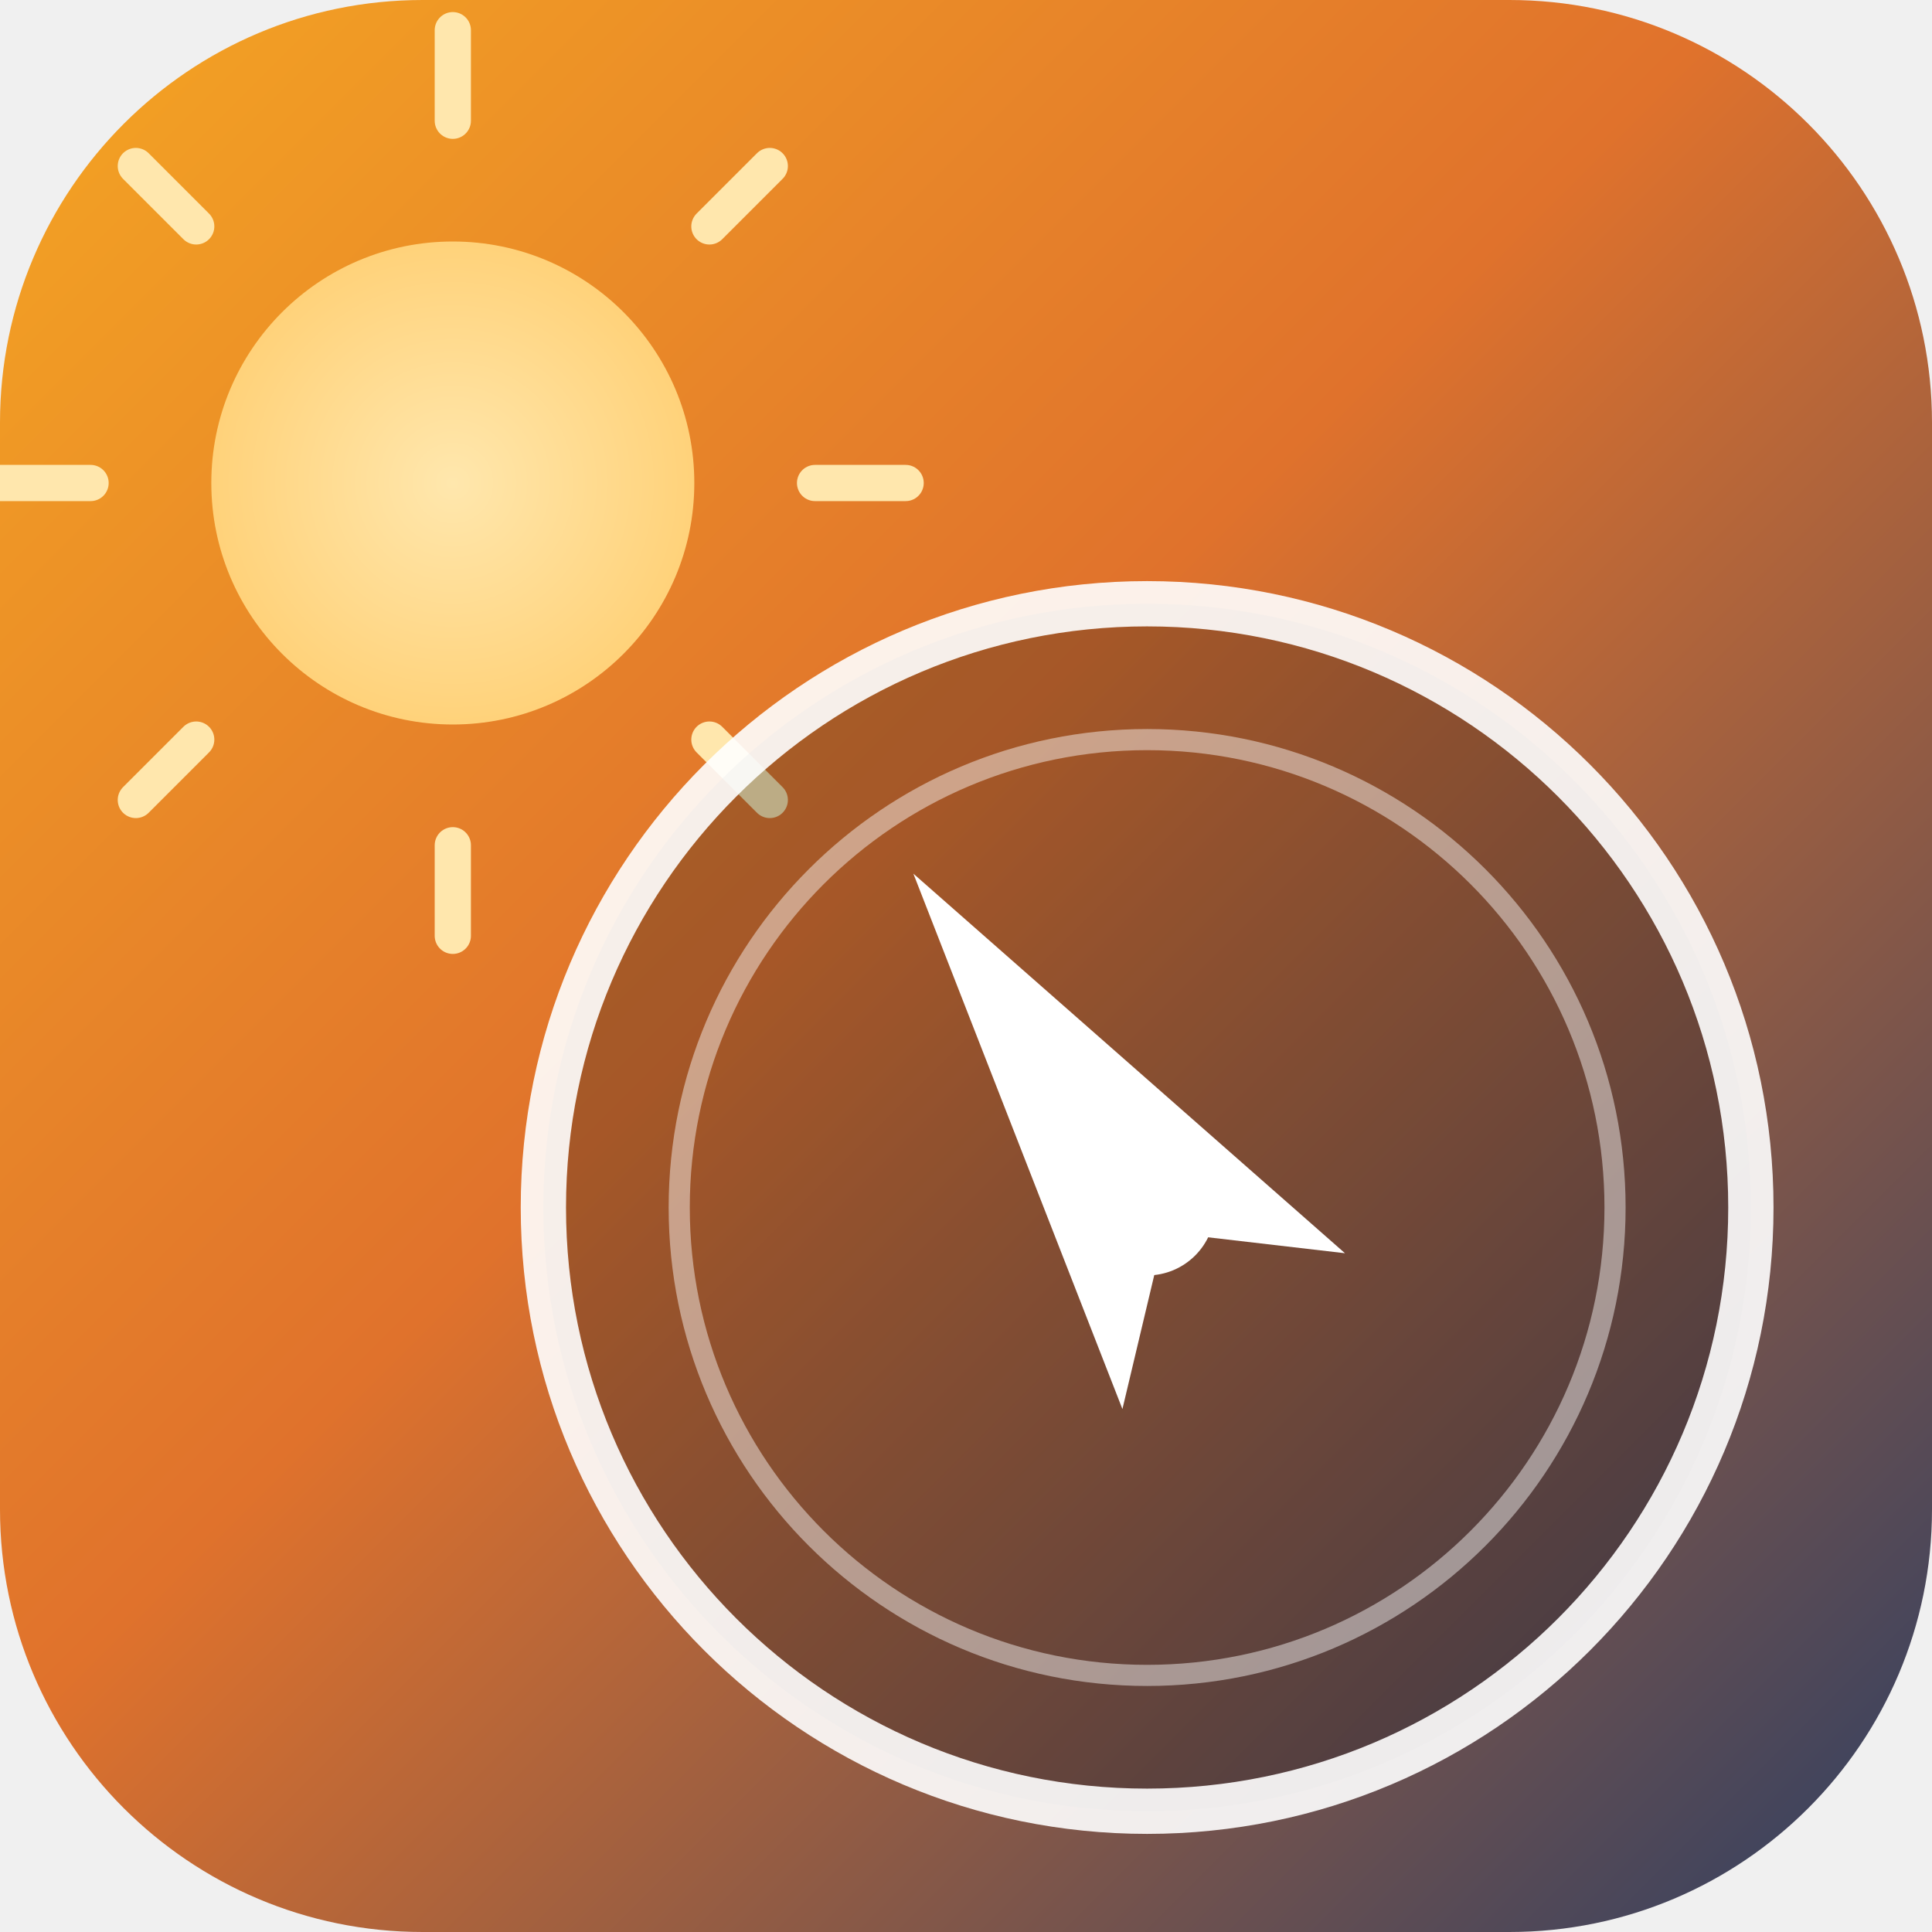
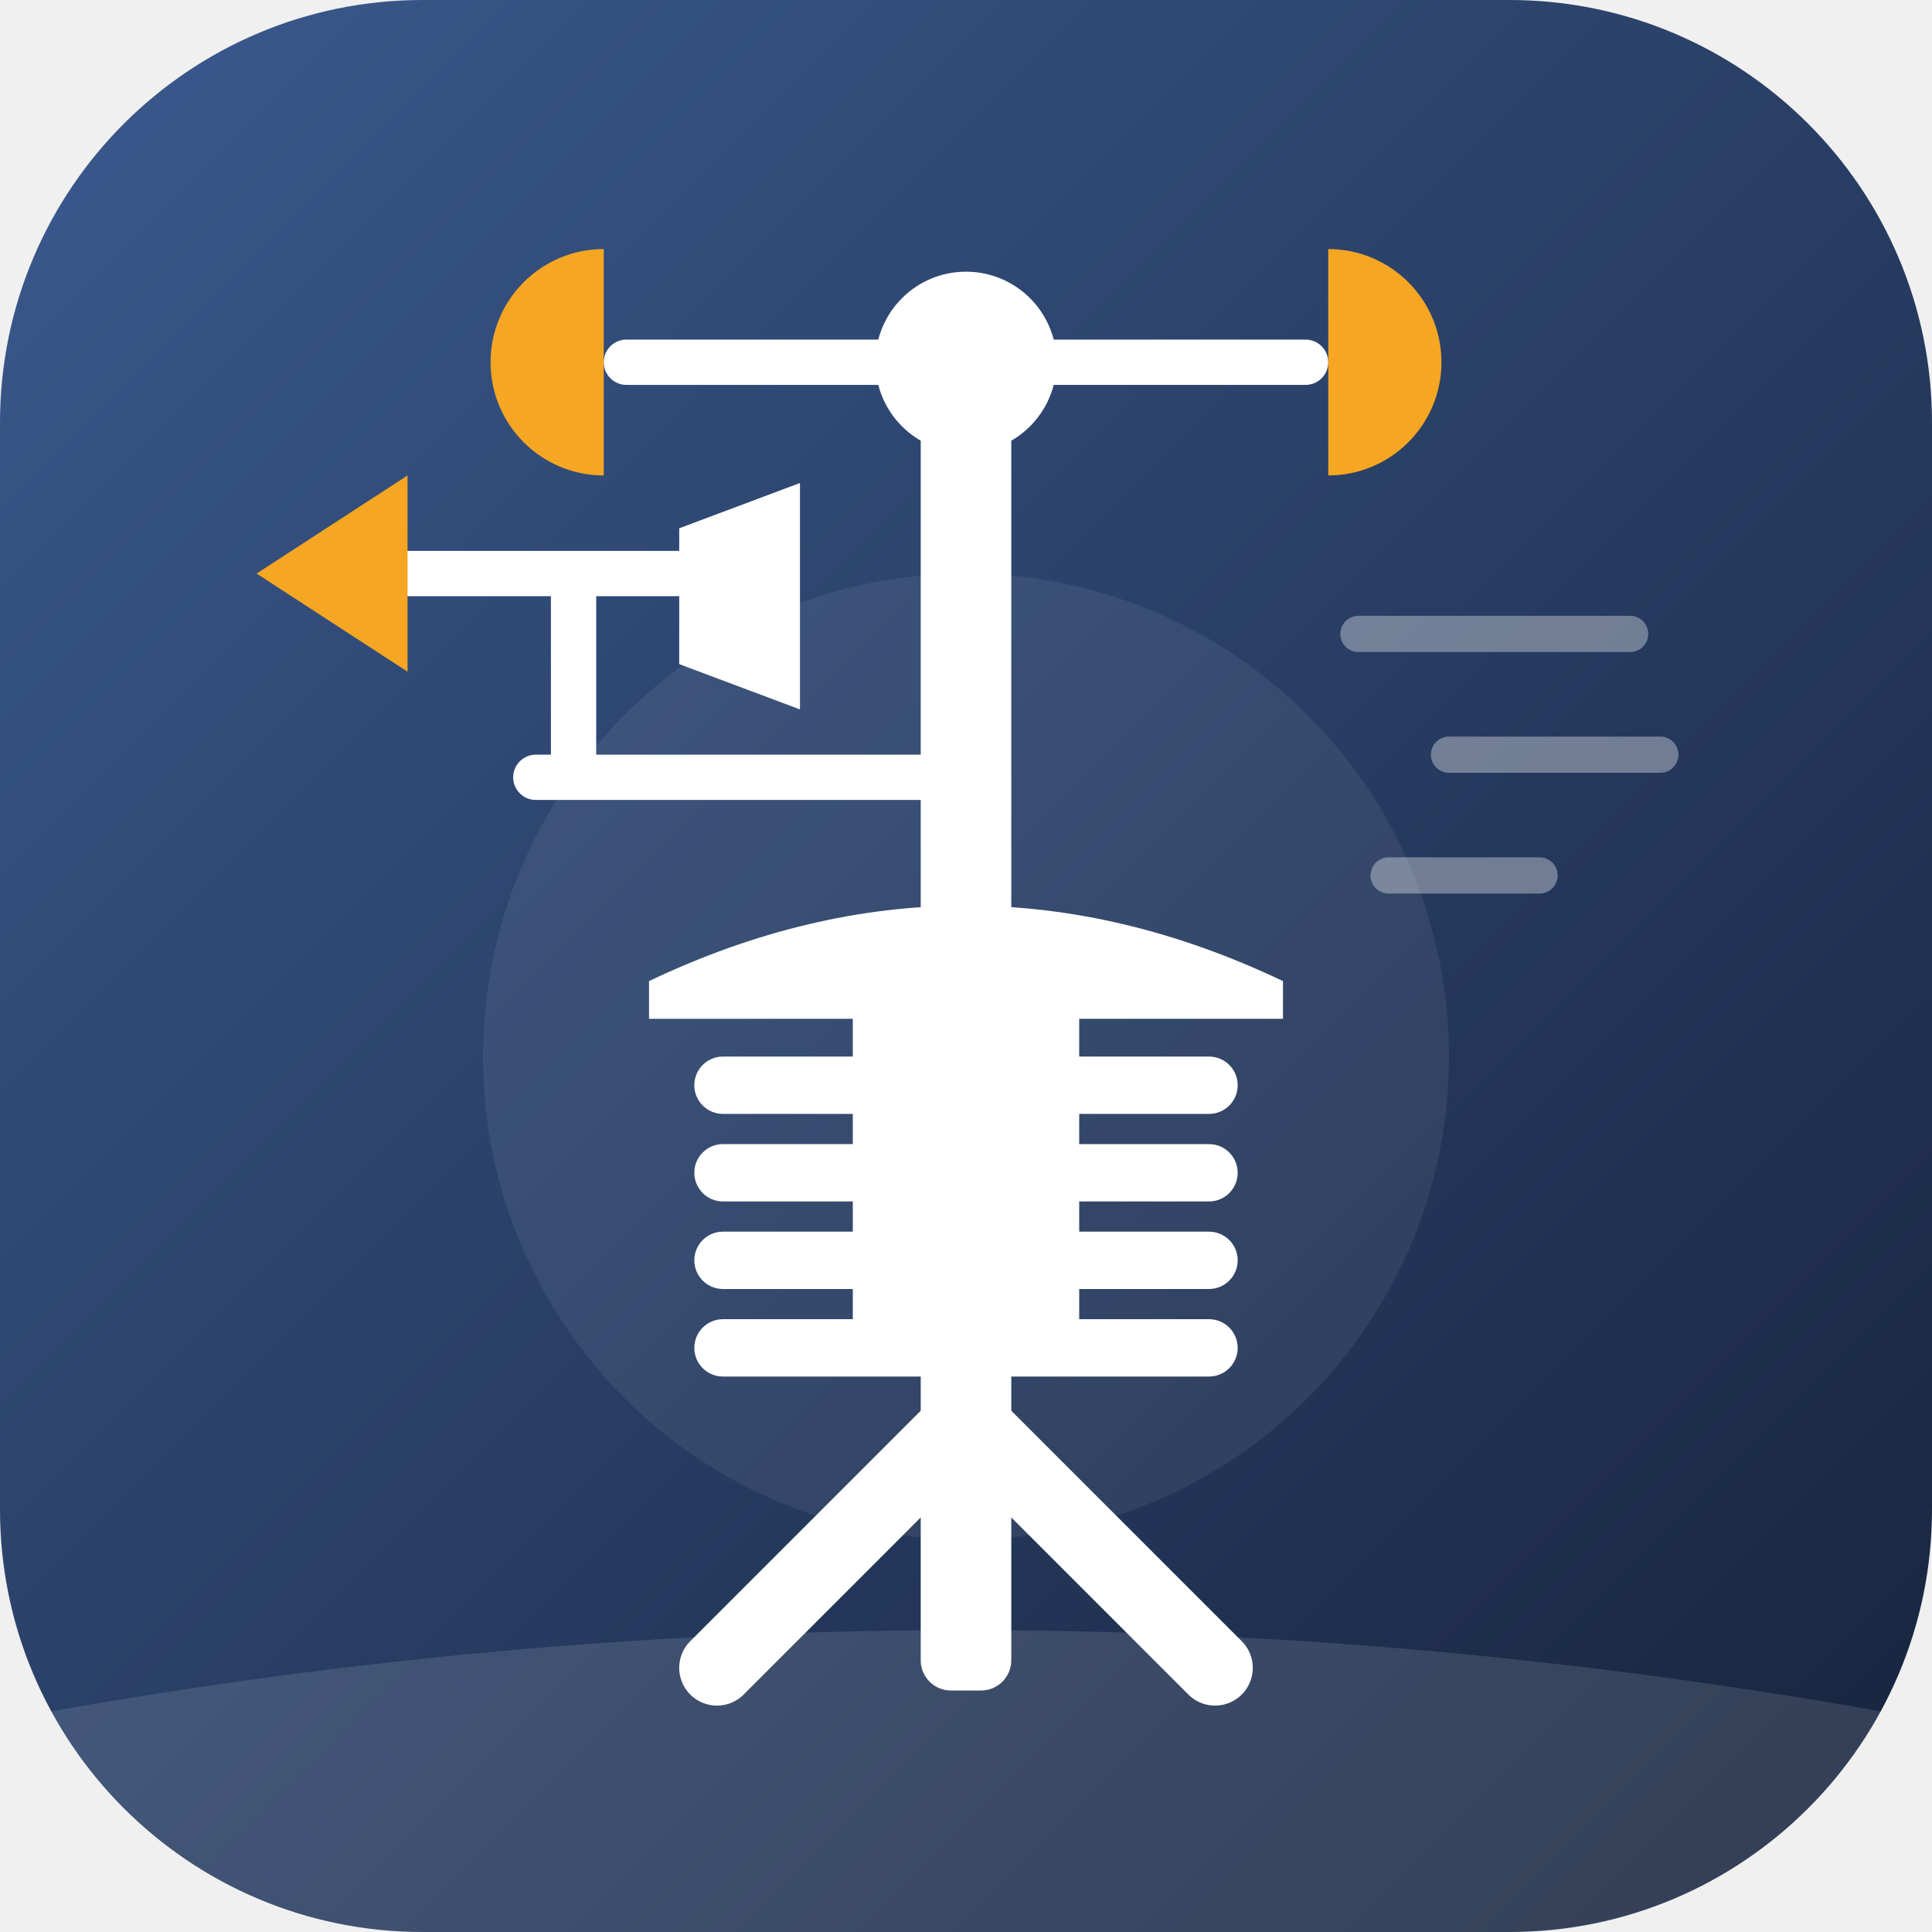
<svg xmlns="http://www.w3.org/2000/svg" width="128" height="128" viewBox="0 0 128 128">
  <defs>
    <linearGradient id="bg" x1="0" y1="0" x2="1" y2="1">
-       <stop offset="0%" stop-color="#f5a623" />
-       <stop offset="45%" stop-color="#e0722c" />
-       <stop offset="100%" stop-color="#2c3e63" />
+       <stop offset="0%" stop-color="#3b5a8f" />
+       <stop offset="100%" stop-color="#16233b" />
    </linearGradient>
-     <radialGradient id="sunGlow" cx="50%" cy="50%" r="50%">
-       <stop offset="0%" stop-color="#ffe7ad" />
-       <stop offset="100%" stop-color="#ffd27a" />
-     </radialGradient>
+     <clipPath id="tile">
+       <rect width="128" height="128" rx="28" />
+     </clipPath>
  </defs>
-   <rect x="0" y="0" width="128" height="128" rx="28" fill="url(#bg)" />
-   <circle cx="30" cy="32" r="16" fill="url(#sunGlow)" />
-   <g stroke="#ffe7ad" stroke-width="2.4" stroke-linecap="round">
-     <line x1="30" y1="8" x2="30" y2="2" />
-     <line x1="30" y1="56" x2="30" y2="62" />
-     <line x1="6" y1="32" x2="0" y2="32" />
-     <line x1="54" y1="32" x2="60" y2="32" />
-     <line x1="13" y1="15" x2="9" y2="11" />
-     <line x1="47" y1="49" x2="51" y2="53" />
-     <line x1="13" y1="49" x2="9" y2="53" />
-     <line x1="47" y1="15" x2="51" y2="11" />
+   <g clip-path="url(#tile)">
+     <rect width="128" height="128" fill="url(#bg)" />
+     <circle cx="64" cy="70" r="32" fill="#ffffff" opacity="0.07" />
+     <path d="M0 114Q64 102 128 114V128H0Z" fill="#ffffff" opacity="0.12" />
  </g>
-   <circle cx="76" cy="80" r="40" fill="rgba(15,20,30,0.28)" />
-   <circle cx="76" cy="80" r="40" fill="none" stroke="#ffffff" stroke-width="3" opacity="0.9" />
-   <circle cx="76" cy="80" r="31" fill="none" stroke="#ffffff" stroke-width="1.4" opacity="0.45" />
-   <g transform="translate(76,80) rotate(-35)">
-     <path d="M0,-27 L9,10 L0,2 L-9,10 Z" fill="#ffffff" />
+   <g stroke="#ffffff" stroke-opacity="0.35" stroke-width="2.4" stroke-linecap="round">
+     <path d="M90 42h18M96 50h14M92 58h10" />
  </g>
-   <circle cx="76" cy="80" r="4.5" fill="#ffffff" />
+   <g fill="#ffffff">
+     <rect x="40" y="22.5" width="48" height="3" rx="1.5" />
+     <circle cx="64" cy="24" r="6" />
+     <rect x="61" y="24" width="6" height="88" rx="2" />
+     <rect x="34" y="50" width="29" height="3" rx="1.5" />
+     <rect x="36.5" y="39" width="3" height="12" />
+     <rect x="25" y="36.5" width="27" height="3" rx="1.5" />
+     <path d="M45 35l8-3v15l-8-3z" />
+     <path d="M43 65Q64 55 85 65V67.5H43Z" />
+     <rect x="56.5" y="65" width="15" height="25" rx="2" />
+     <rect x="46" y="70" width="36" height="3.8" rx="1.9" />
+     <rect x="46" y="75.8" width="36" height="3.8" rx="1.9" />
+     <rect x="46" y="81.6" width="36" height="3.8" rx="1.9" />
+     <rect x="46" y="87.4" width="36" height="3.8" rx="1.9" />
+   </g>
+   <g fill="#f5a623">
+     <path d="M40 16.5a7.5 7.5 0 0 0 0 15z" />
+     <path d="M88 16.5a7.5 7.5 0 0 1 0 15z" />
+     <path d="M17 38l10-6.5v13z" />
+   </g>
+   <path d="M64 94L47.5 110.5M64 94l16.5 16.5" stroke="#ffffff" stroke-width="5" stroke-linecap="round" fill="none" />
</svg>
